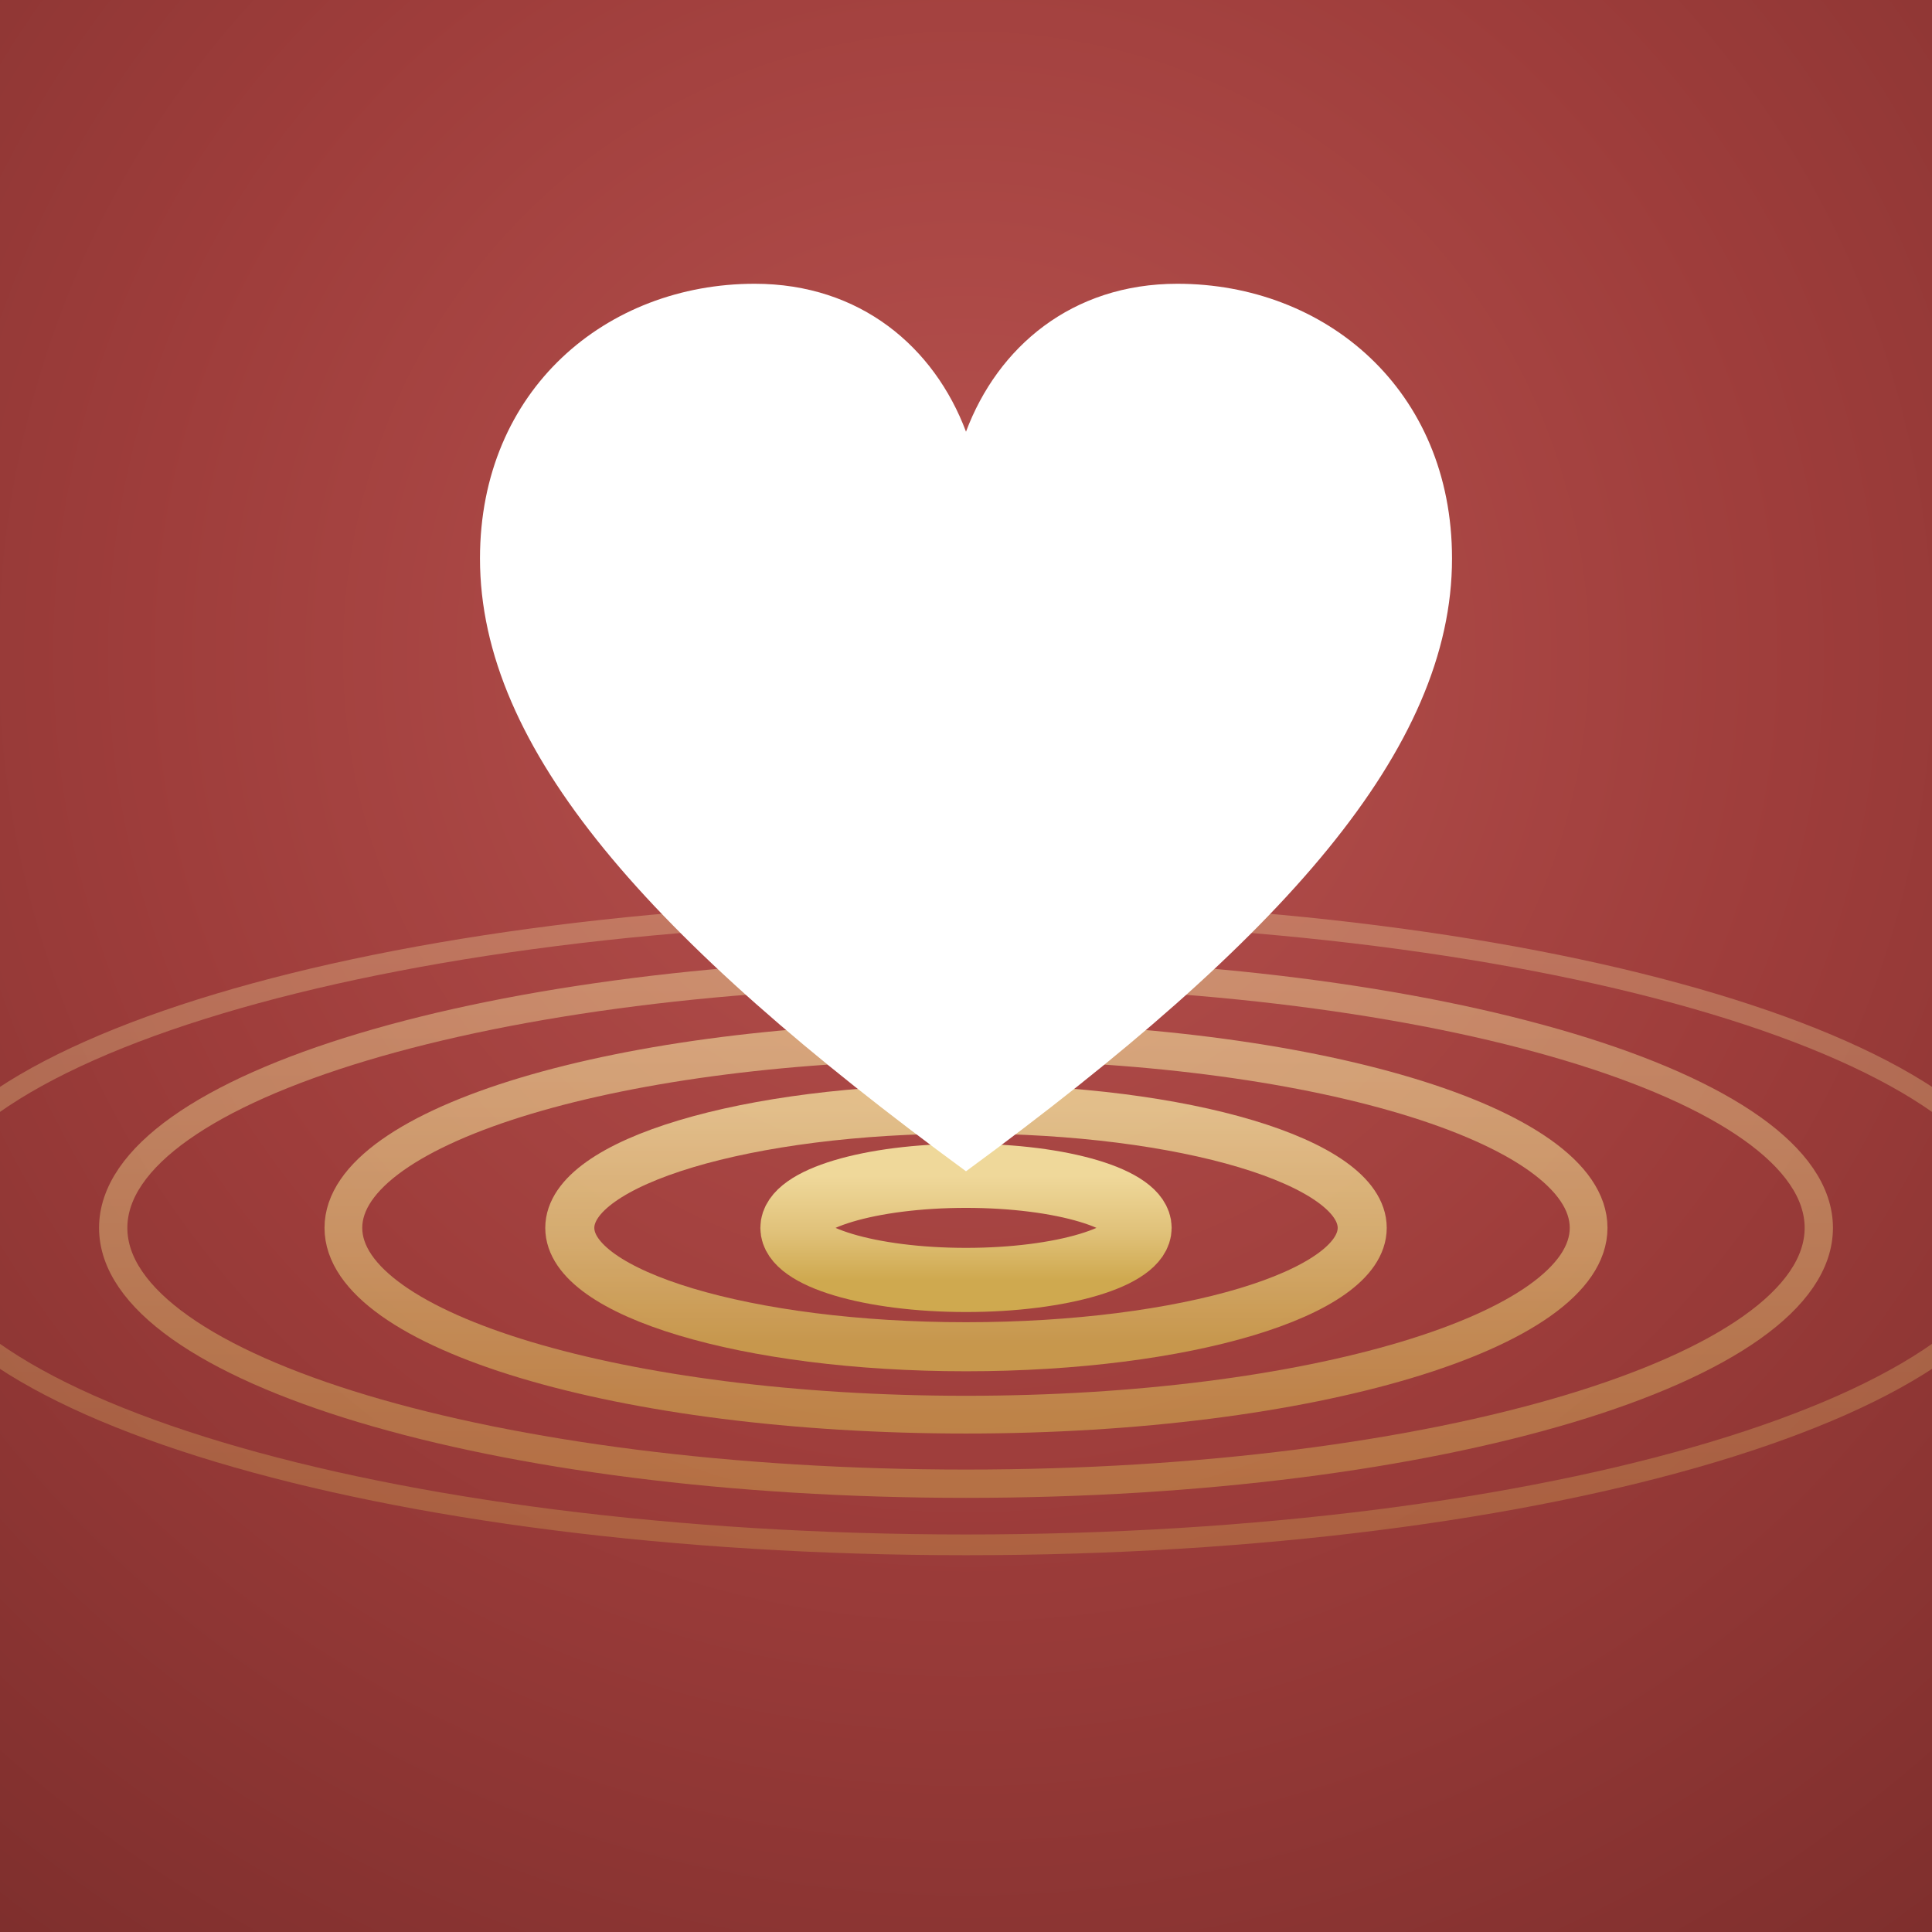
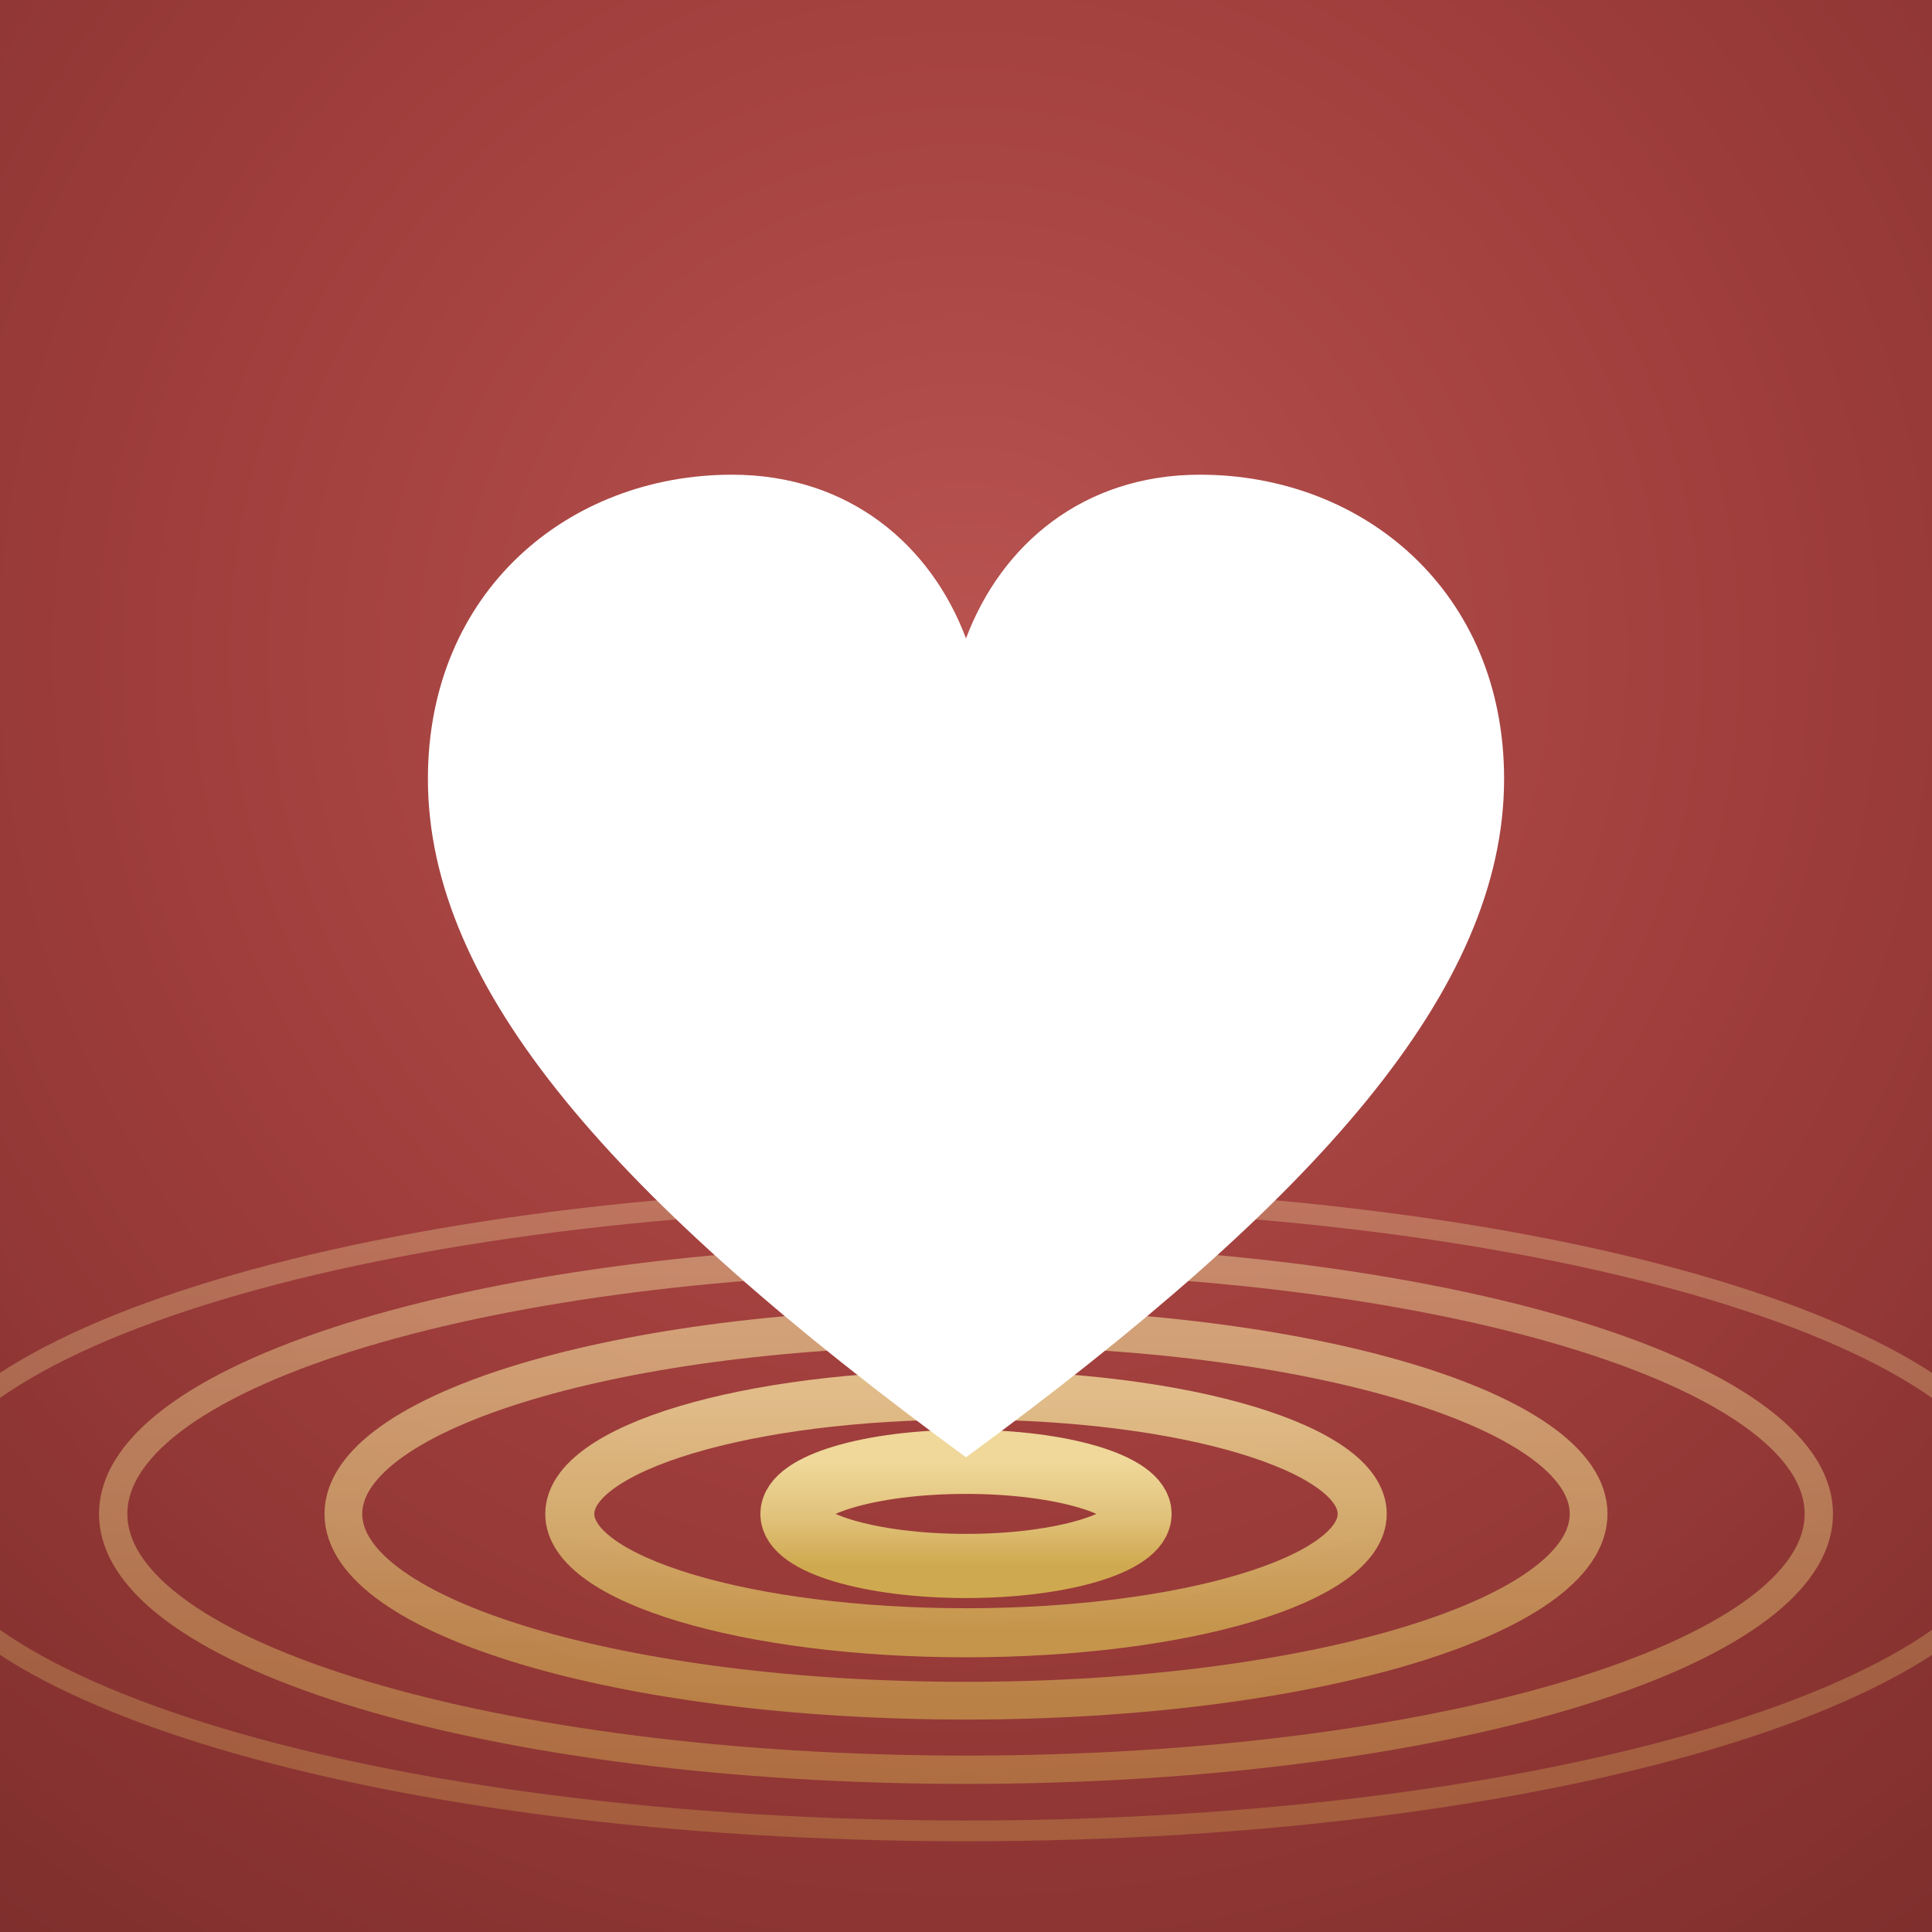
<svg xmlns="http://www.w3.org/2000/svg" viewBox="0 0 1024 1024" width="1024" height="1024">
  <defs>
    <radialGradient id="bg" cx="50%" cy="34%" r="82%">
      <stop offset="0%" stop-color="#b85350" />
      <stop offset="52%" stop-color="#9e3d3b" />
      <stop offset="100%" stop-color="#7f2f2d" />
    </radialGradient>
    <linearGradient id="gold" x1="0" y1="0" x2="0" y2="1">
      <stop offset="0%" stop-color="#efd89a" />
      <stop offset="55%" stop-color="#e0c179" />
      <stop offset="100%" stop-color="#cfa94f" />
    </linearGradient>
  </defs>
  <rect width="1024" height="1024" fill="url(#bg)" />
-   <ellipse cx="512" cy="650.8" rx="92" ry="27.6" fill="none" stroke="url(#gold)" stroke-width="34" opacity="1" />
-   <ellipse cx="512" cy="650.8" rx="210" ry="63.0" fill="none" stroke="url(#gold)" stroke-width="26" opacity="0.82" />
-   <ellipse cx="512" cy="650.8" rx="330" ry="99.0" fill="none" stroke="url(#gold)" stroke-width="20" opacity="0.64" />
-   <ellipse cx="512" cy="650.8" rx="452" ry="135.6" fill="none" stroke="url(#gold)" stroke-width="15" opacity="0.48" />
-   <ellipse cx="512" cy="650.8" rx="560" ry="168.0" fill="none" stroke="url(#gold)" stroke-width="11" opacity="0.34" />
-   <path d="M50 88 C 20 66, 4 48, 4 30 C 4 14, 16 4, 30 4 C 40 4, 47 10, 50 18 C 53 10, 60 4, 70 4 C 84 4, 96 14, 96 30 C 96 48, 80 66, 50 88 Z" transform="translate(232 128) scale(5.6)" fill="#ffffff" />
+   <ellipse cx="512" cy="802.4" rx="92" ry="27.6" fill="none" stroke="url(#gold)" stroke-width="34" opacity="1" />
+   <ellipse cx="512" cy="802.4" rx="210" ry="63.0" fill="none" stroke="url(#gold)" stroke-width="26" opacity="0.82" />
+   <ellipse cx="512" cy="802.4" rx="330" ry="99.0" fill="none" stroke="url(#gold)" stroke-width="20" opacity="0.64" />
+   <ellipse cx="512" cy="802.4" rx="452" ry="135.6" fill="none" stroke="url(#gold)" stroke-width="15" opacity="0.48" />
+   <ellipse cx="512" cy="802.4" rx="560" ry="168.0" fill="none" stroke="url(#gold)" stroke-width="11" opacity="0.34" />
+   <path d="M50 88 C 20 66, 4 48, 4 30 C 4 14, 16 4, 30 4 C 40 4, 47 10, 50 18 C 53 10, 60 4, 70 4 C 84 4, 96 14, 96 30 C 96 48, 80 66, 50 88 Z" transform="translate(202 226.8) scale(6.2)" fill="#ffffff" />
</svg>
